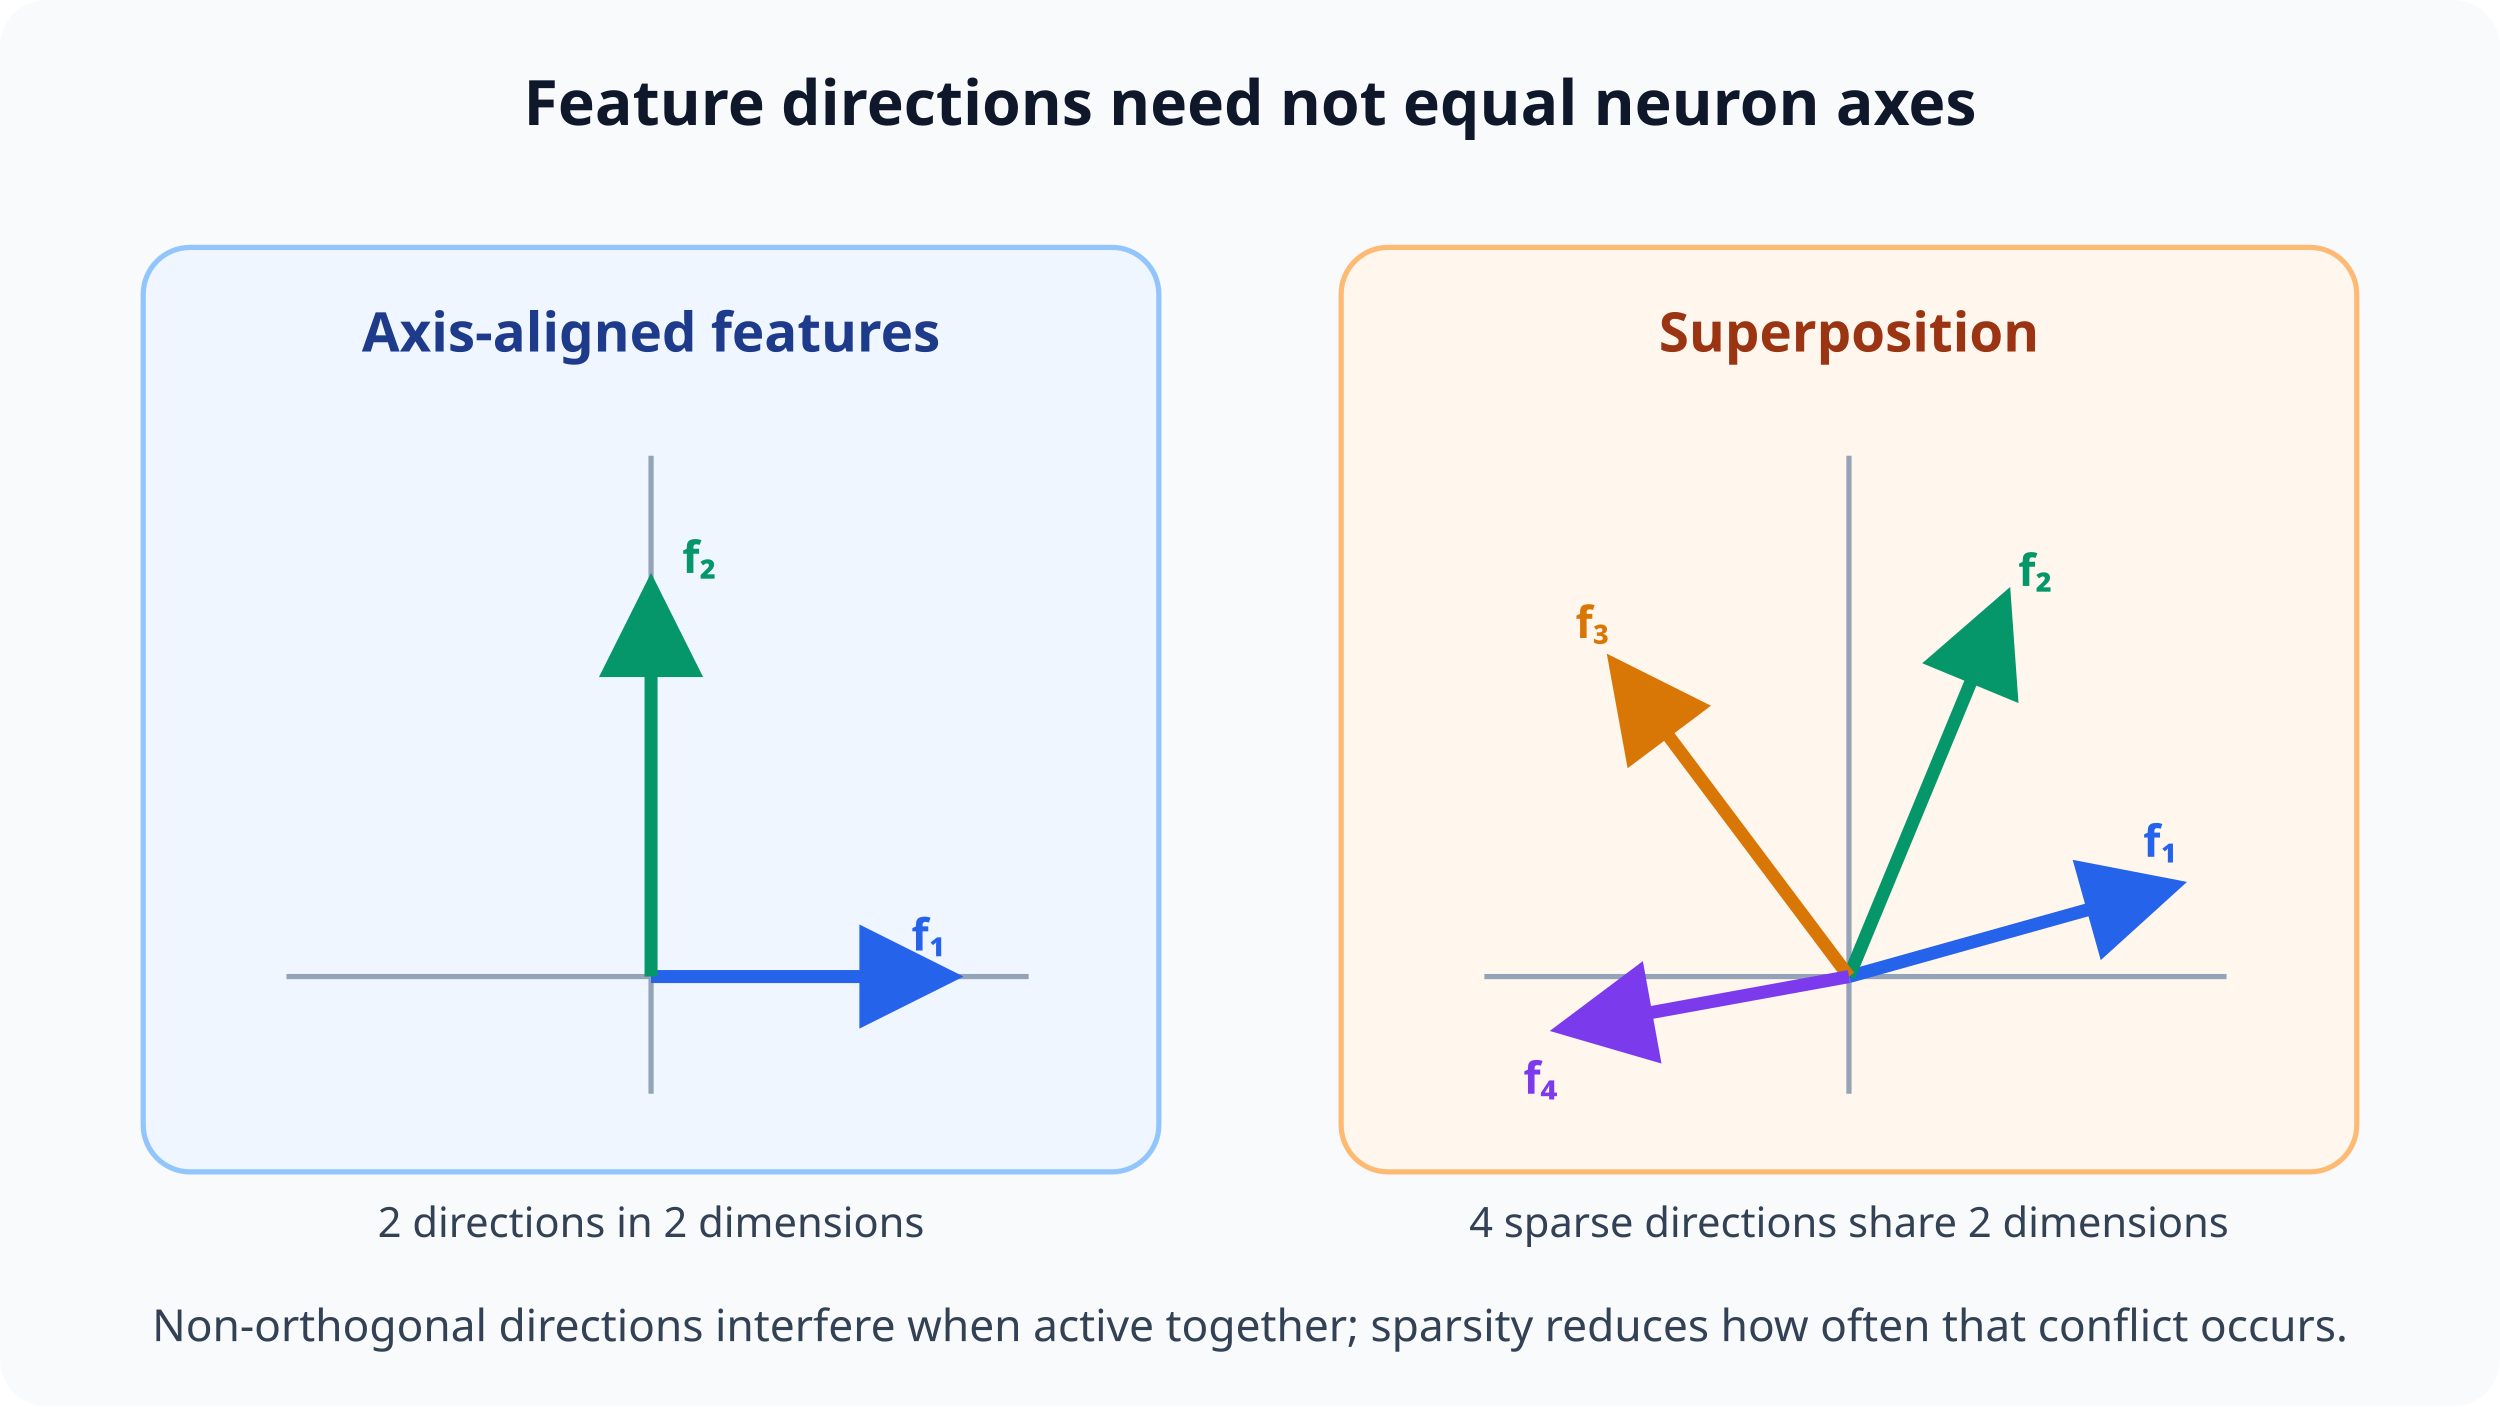
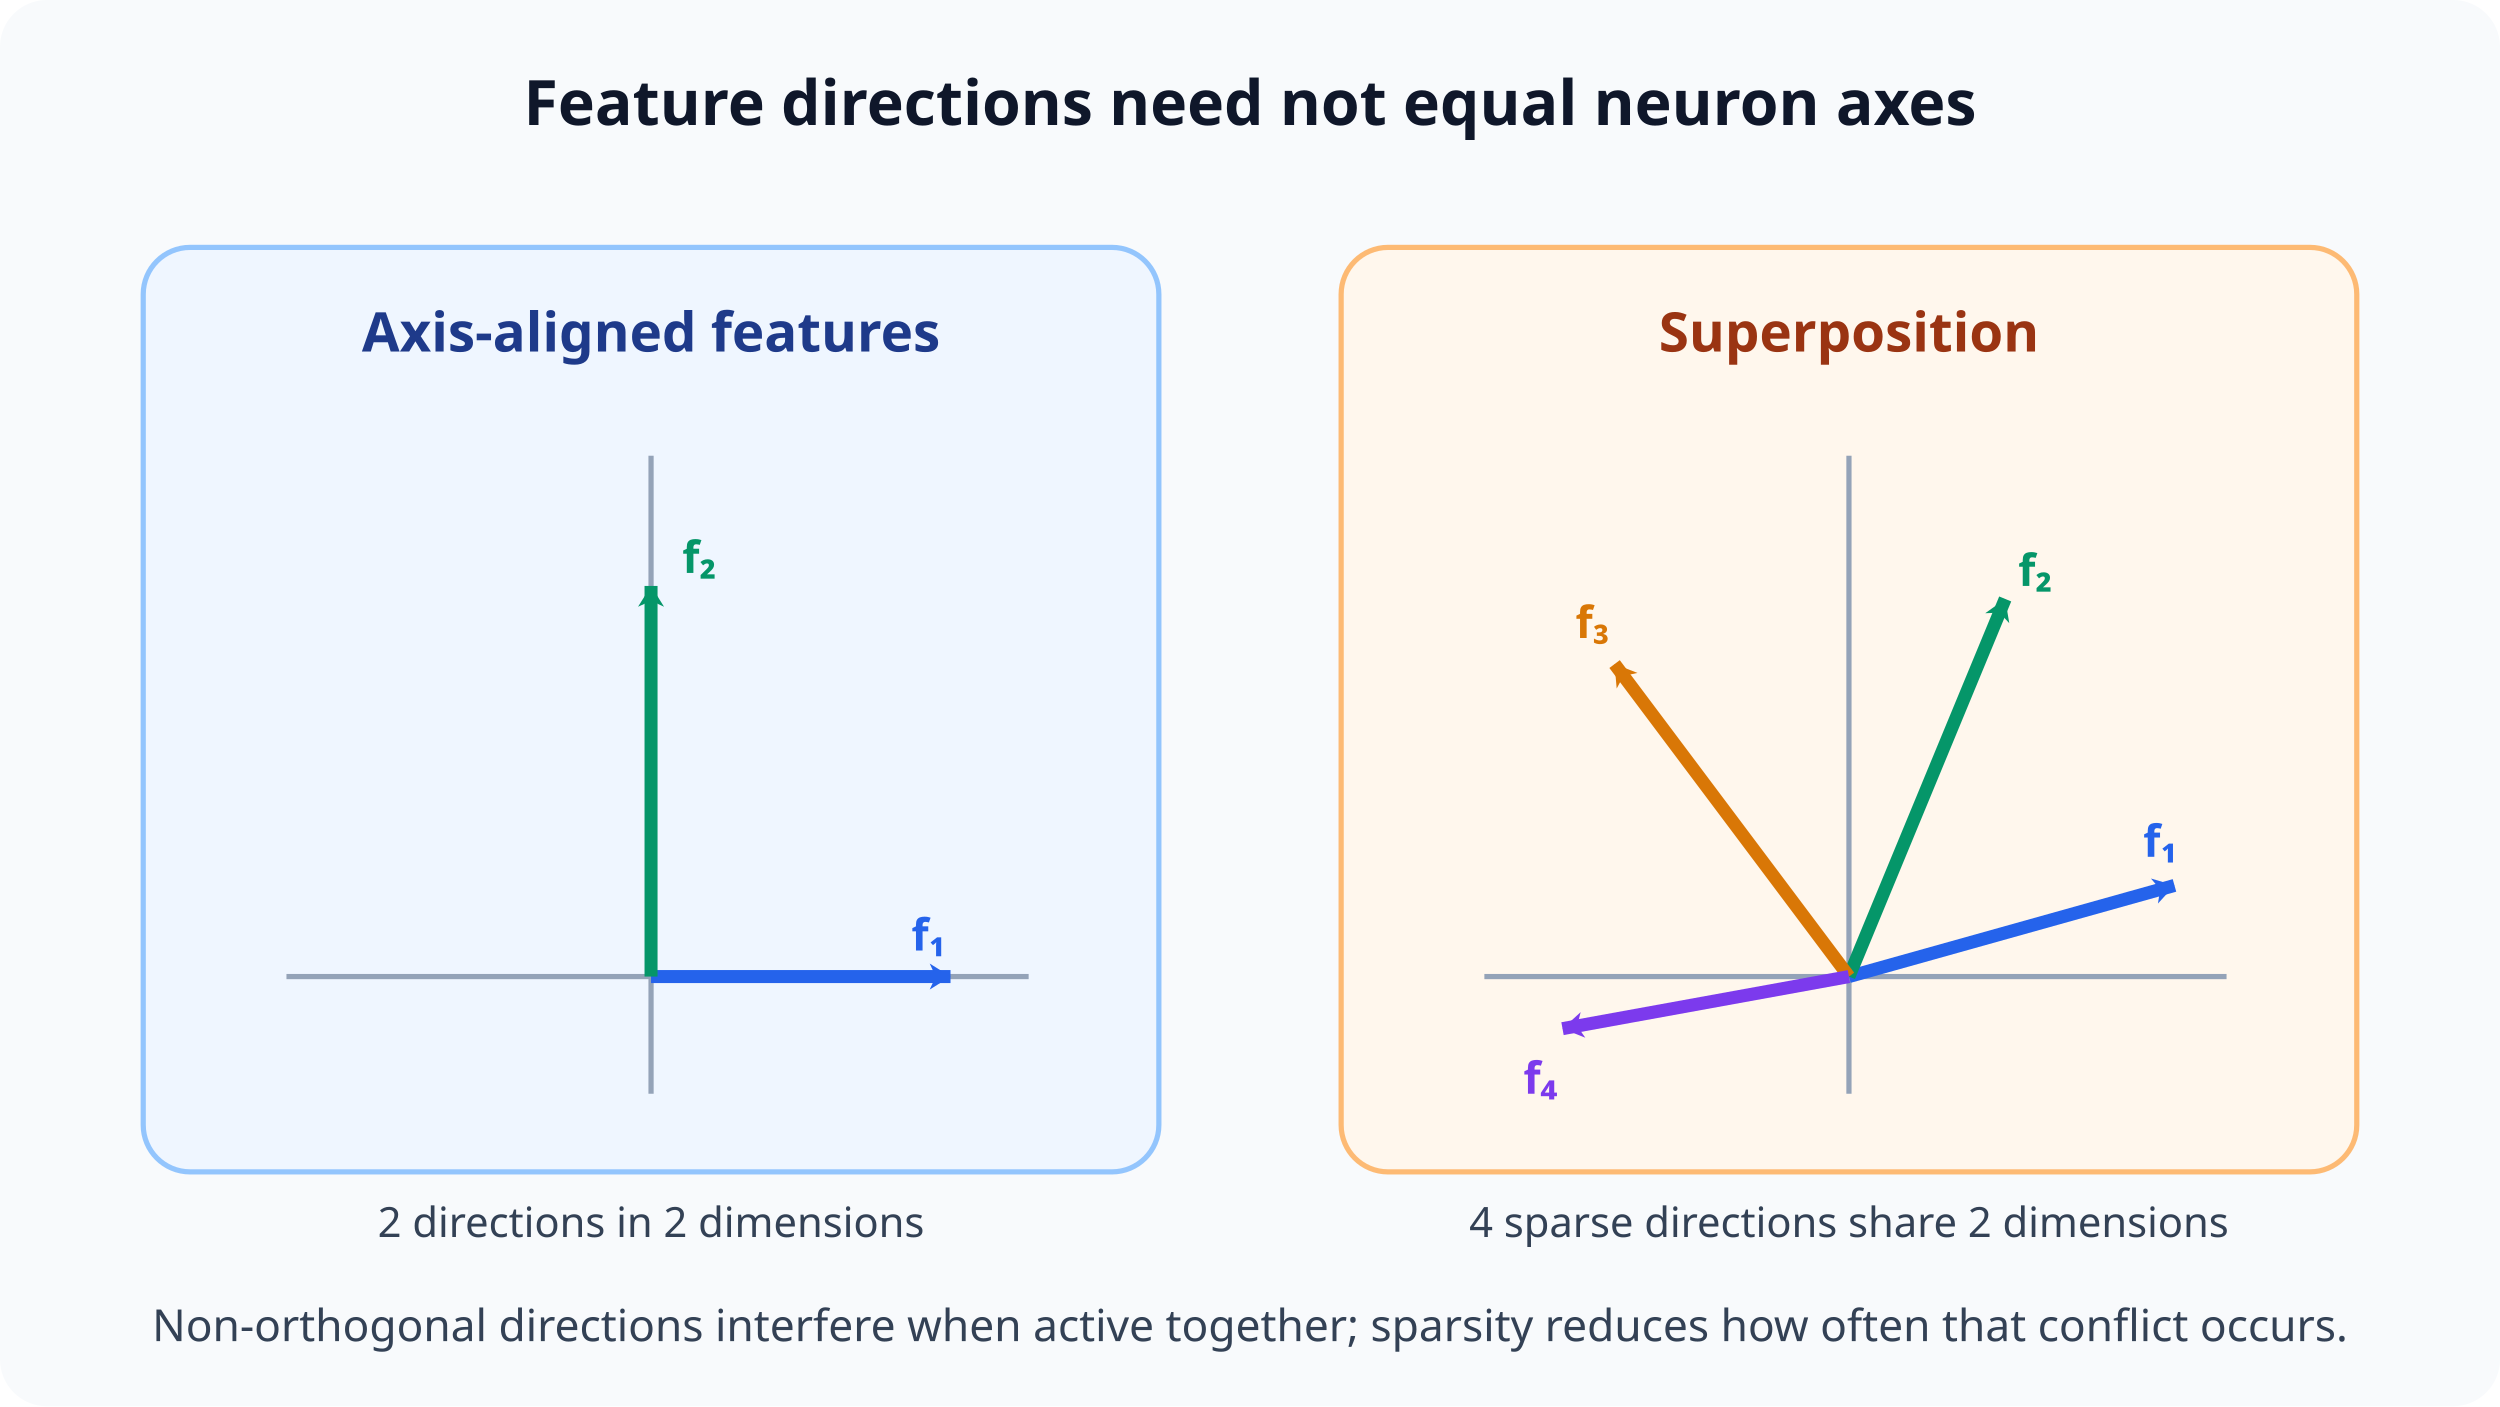
<svg xmlns="http://www.w3.org/2000/svg" viewBox="0 0 960 540" role="img" aria-labelledby="title desc">
  <defs>
-     <marker id="arrow" markerWidth="8" markerHeight="8" refX="7" refY="4" orient="auto">
-       <path d="M0 0L8 4L0 8Z" fill="context-stroke" />
+     <marker id="arrow" markerUnits="userSpaceOnUse" markerWidth="10" markerHeight="12" refX="9" refY="6" orient="auto">
+       <path d="M1 1L9 6L1 11L3.3 6Z" fill="context-stroke" />
    </marker>
  </defs>
  <rect width="960" height="540" rx="18" fill="#F8FAFC" />
  <text x="480" y="48" text-anchor="middle" font-family="sans-serif" font-size="24" font-weight="700" fill="#0F172A">Feature directions need not equal neuron axes</text>
  <rect x="55" y="95" width="390" height="355" rx="18" fill="#EFF6FF" stroke="#93C5FD" stroke-width="2" />
  <rect x="515" y="95" width="390" height="355" rx="18" fill="#FFF7ED" stroke="#FDBA74" stroke-width="2" />
  <text x="250" y="135" text-anchor="middle" font-family="sans-serif" font-size="21" font-weight="700" fill="#1E3A8A">Axis-aligned features</text>
  <text x="710" y="135" text-anchor="middle" font-family="sans-serif" font-size="21" font-weight="700" fill="#9A3412">Superposition</text>
  <g stroke="#94A3B8" stroke-width="2">
    <path d="M110 375H395M250 420V175" />
    <path d="M570 375H855M710 420V175" />
  </g>
  <g fill="none" stroke-width="5" marker-end="url(#arrow)">
    <path d="M250 375L365 375" stroke="#2563EB" />
    <path d="M250 375L250 225" stroke="#059669" />
    <path d="M710 375L835 340" stroke="#2563EB" />
    <path d="M710 375L770 230" stroke="#059669" />
    <path d="M710 375L620 255" stroke="#D97706" />
    <path d="M710 375L600 395" stroke="#7C3AED" />
  </g>
  <g font-family="sans-serif" font-size="17" font-weight="600">
    <text x="350" y="365" fill="#2563EB">f₁</text>
    <text x="262" y="220" fill="#059669">f₂</text>
    <text x="823" y="329" fill="#2563EB">f₁</text>
    <text x="775" y="225" fill="#059669">f₂</text>
    <text x="605" y="245" fill="#D97706">f₃</text>
    <text x="585" y="420" fill="#7C3AED">f₄</text>
  </g>
  <text x="250" y="475" text-anchor="middle" font-family="sans-serif" font-size="16" fill="#334155">2 directions in 2 dimensions</text>
  <text x="710" y="475" text-anchor="middle" font-family="sans-serif" font-size="16" fill="#334155">4 sparse directions share 2 dimensions</text>
  <text x="480" y="515" text-anchor="middle" font-family="sans-serif" font-size="17" fill="#334155">Non-orthogonal directions interfere when active together; sparsity reduces how often that conflict occurs.</text>
</svg>
